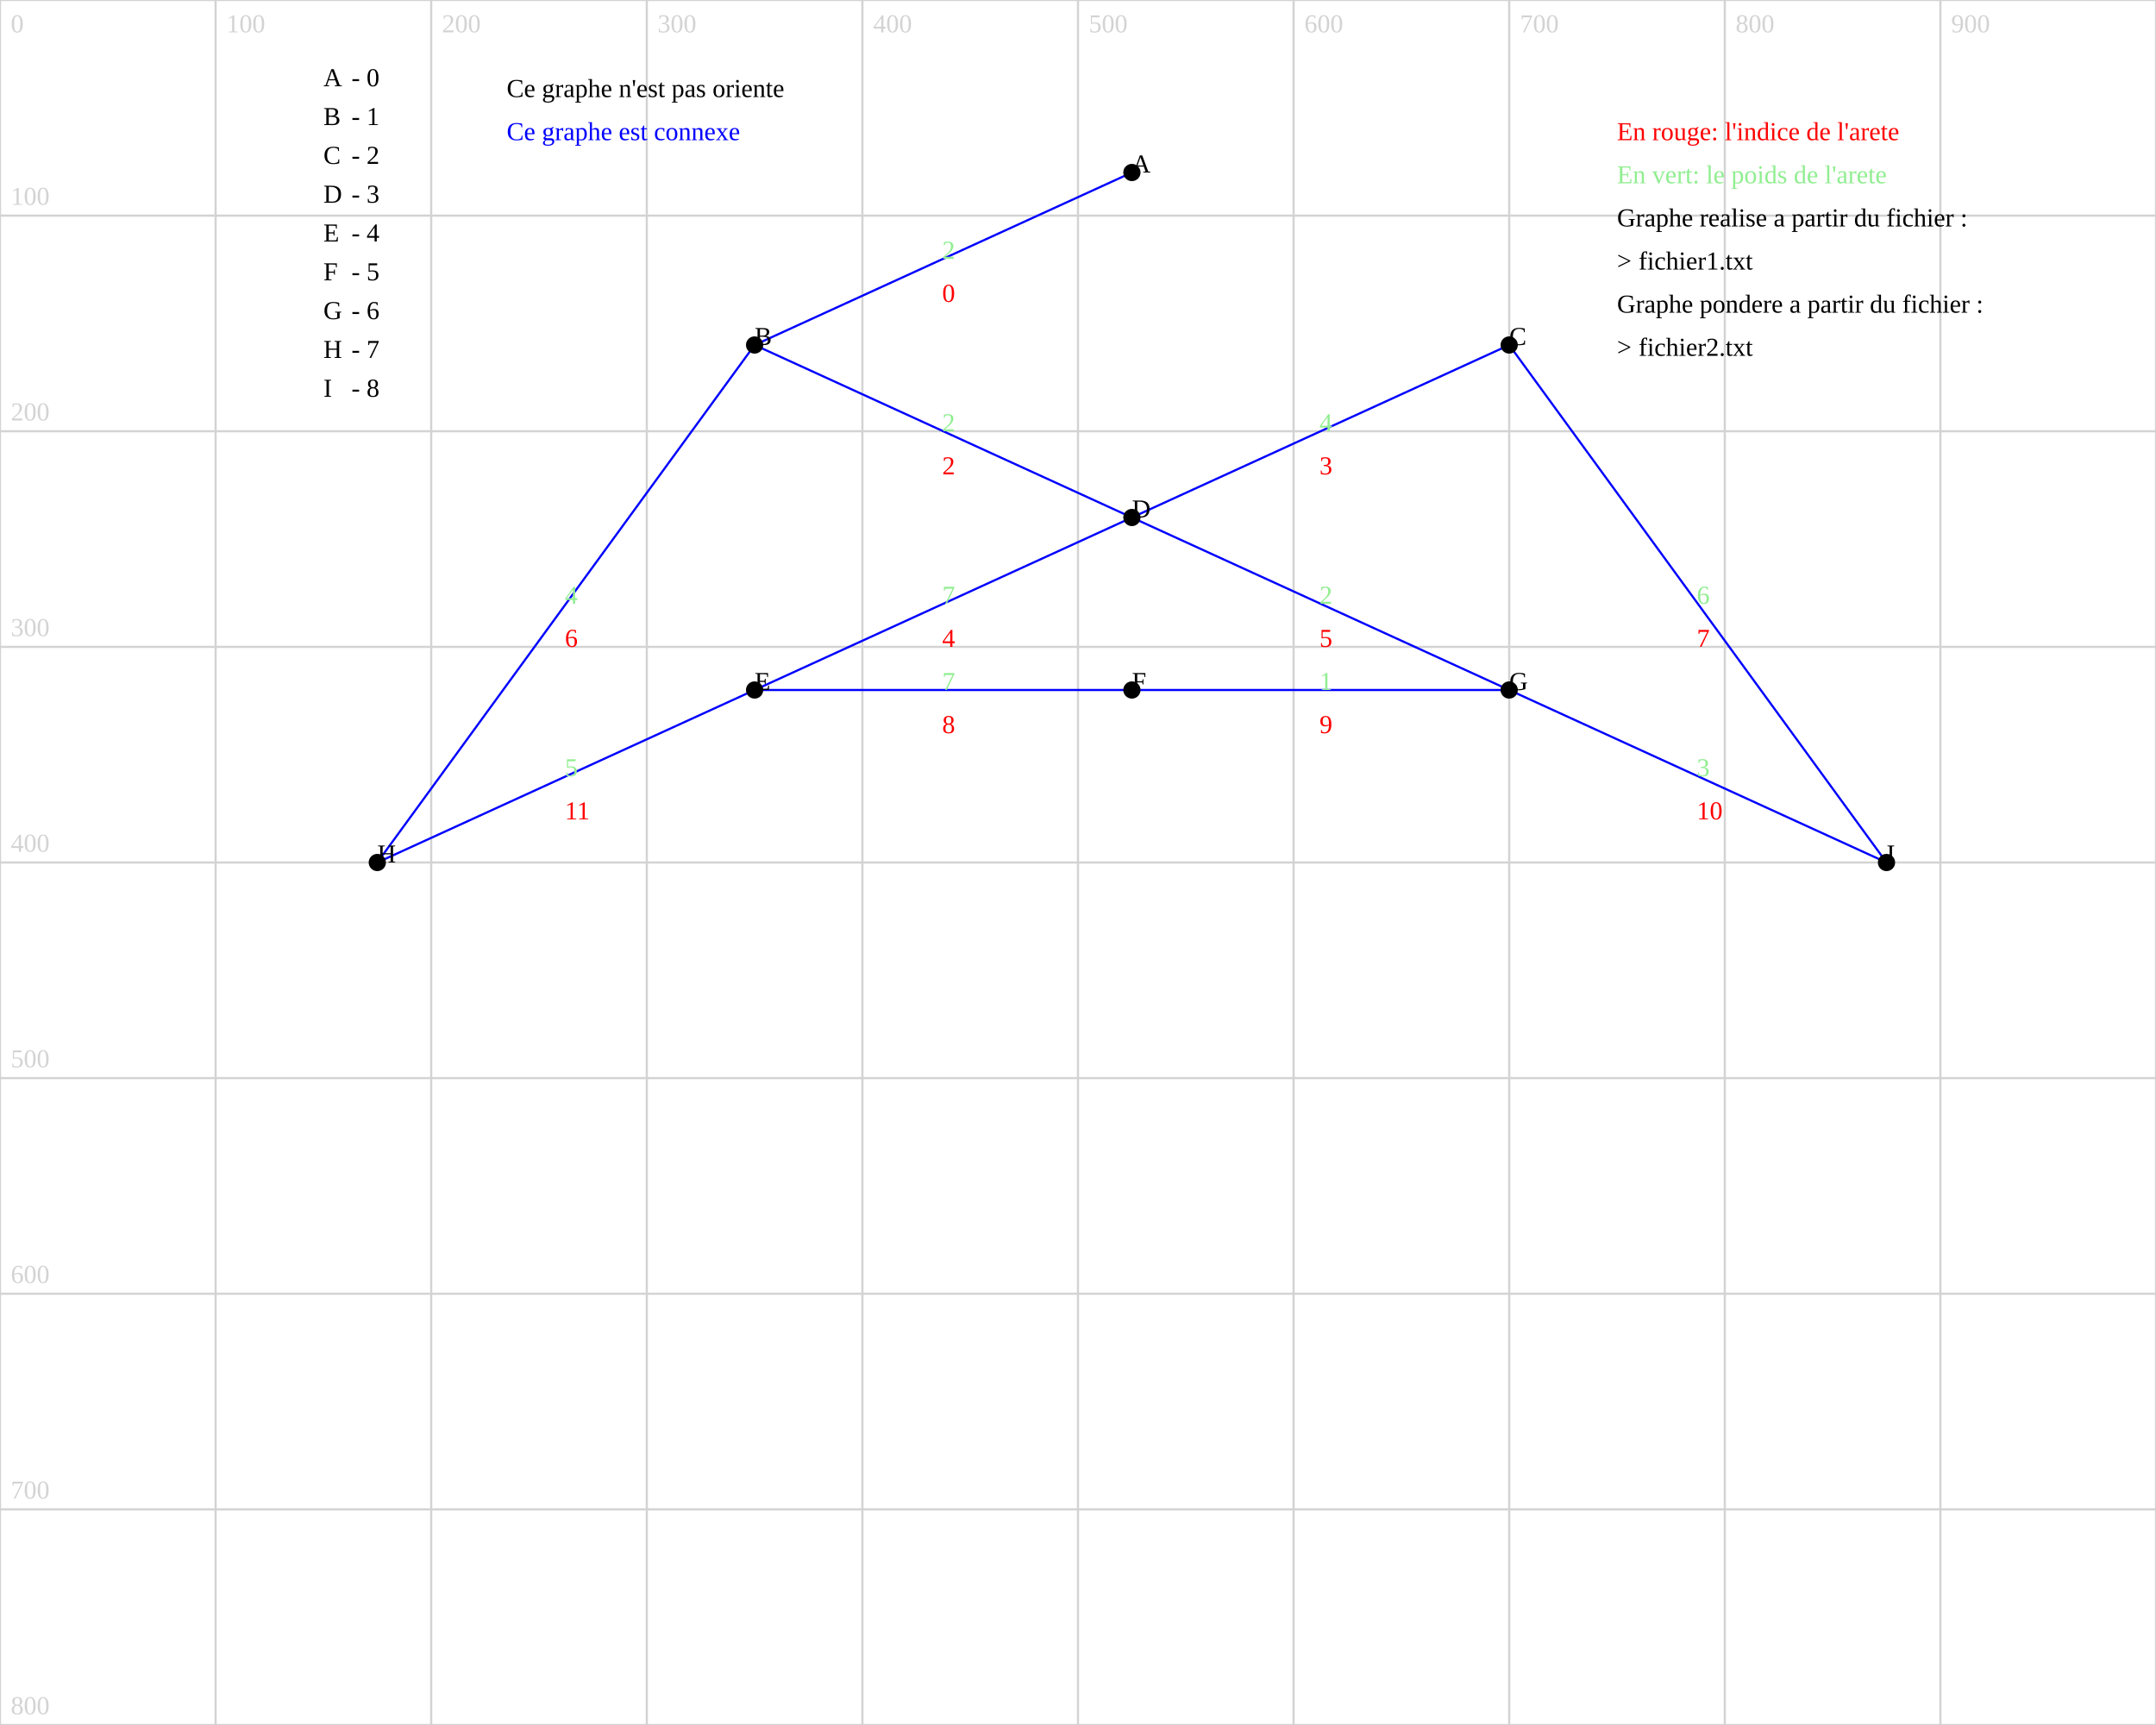
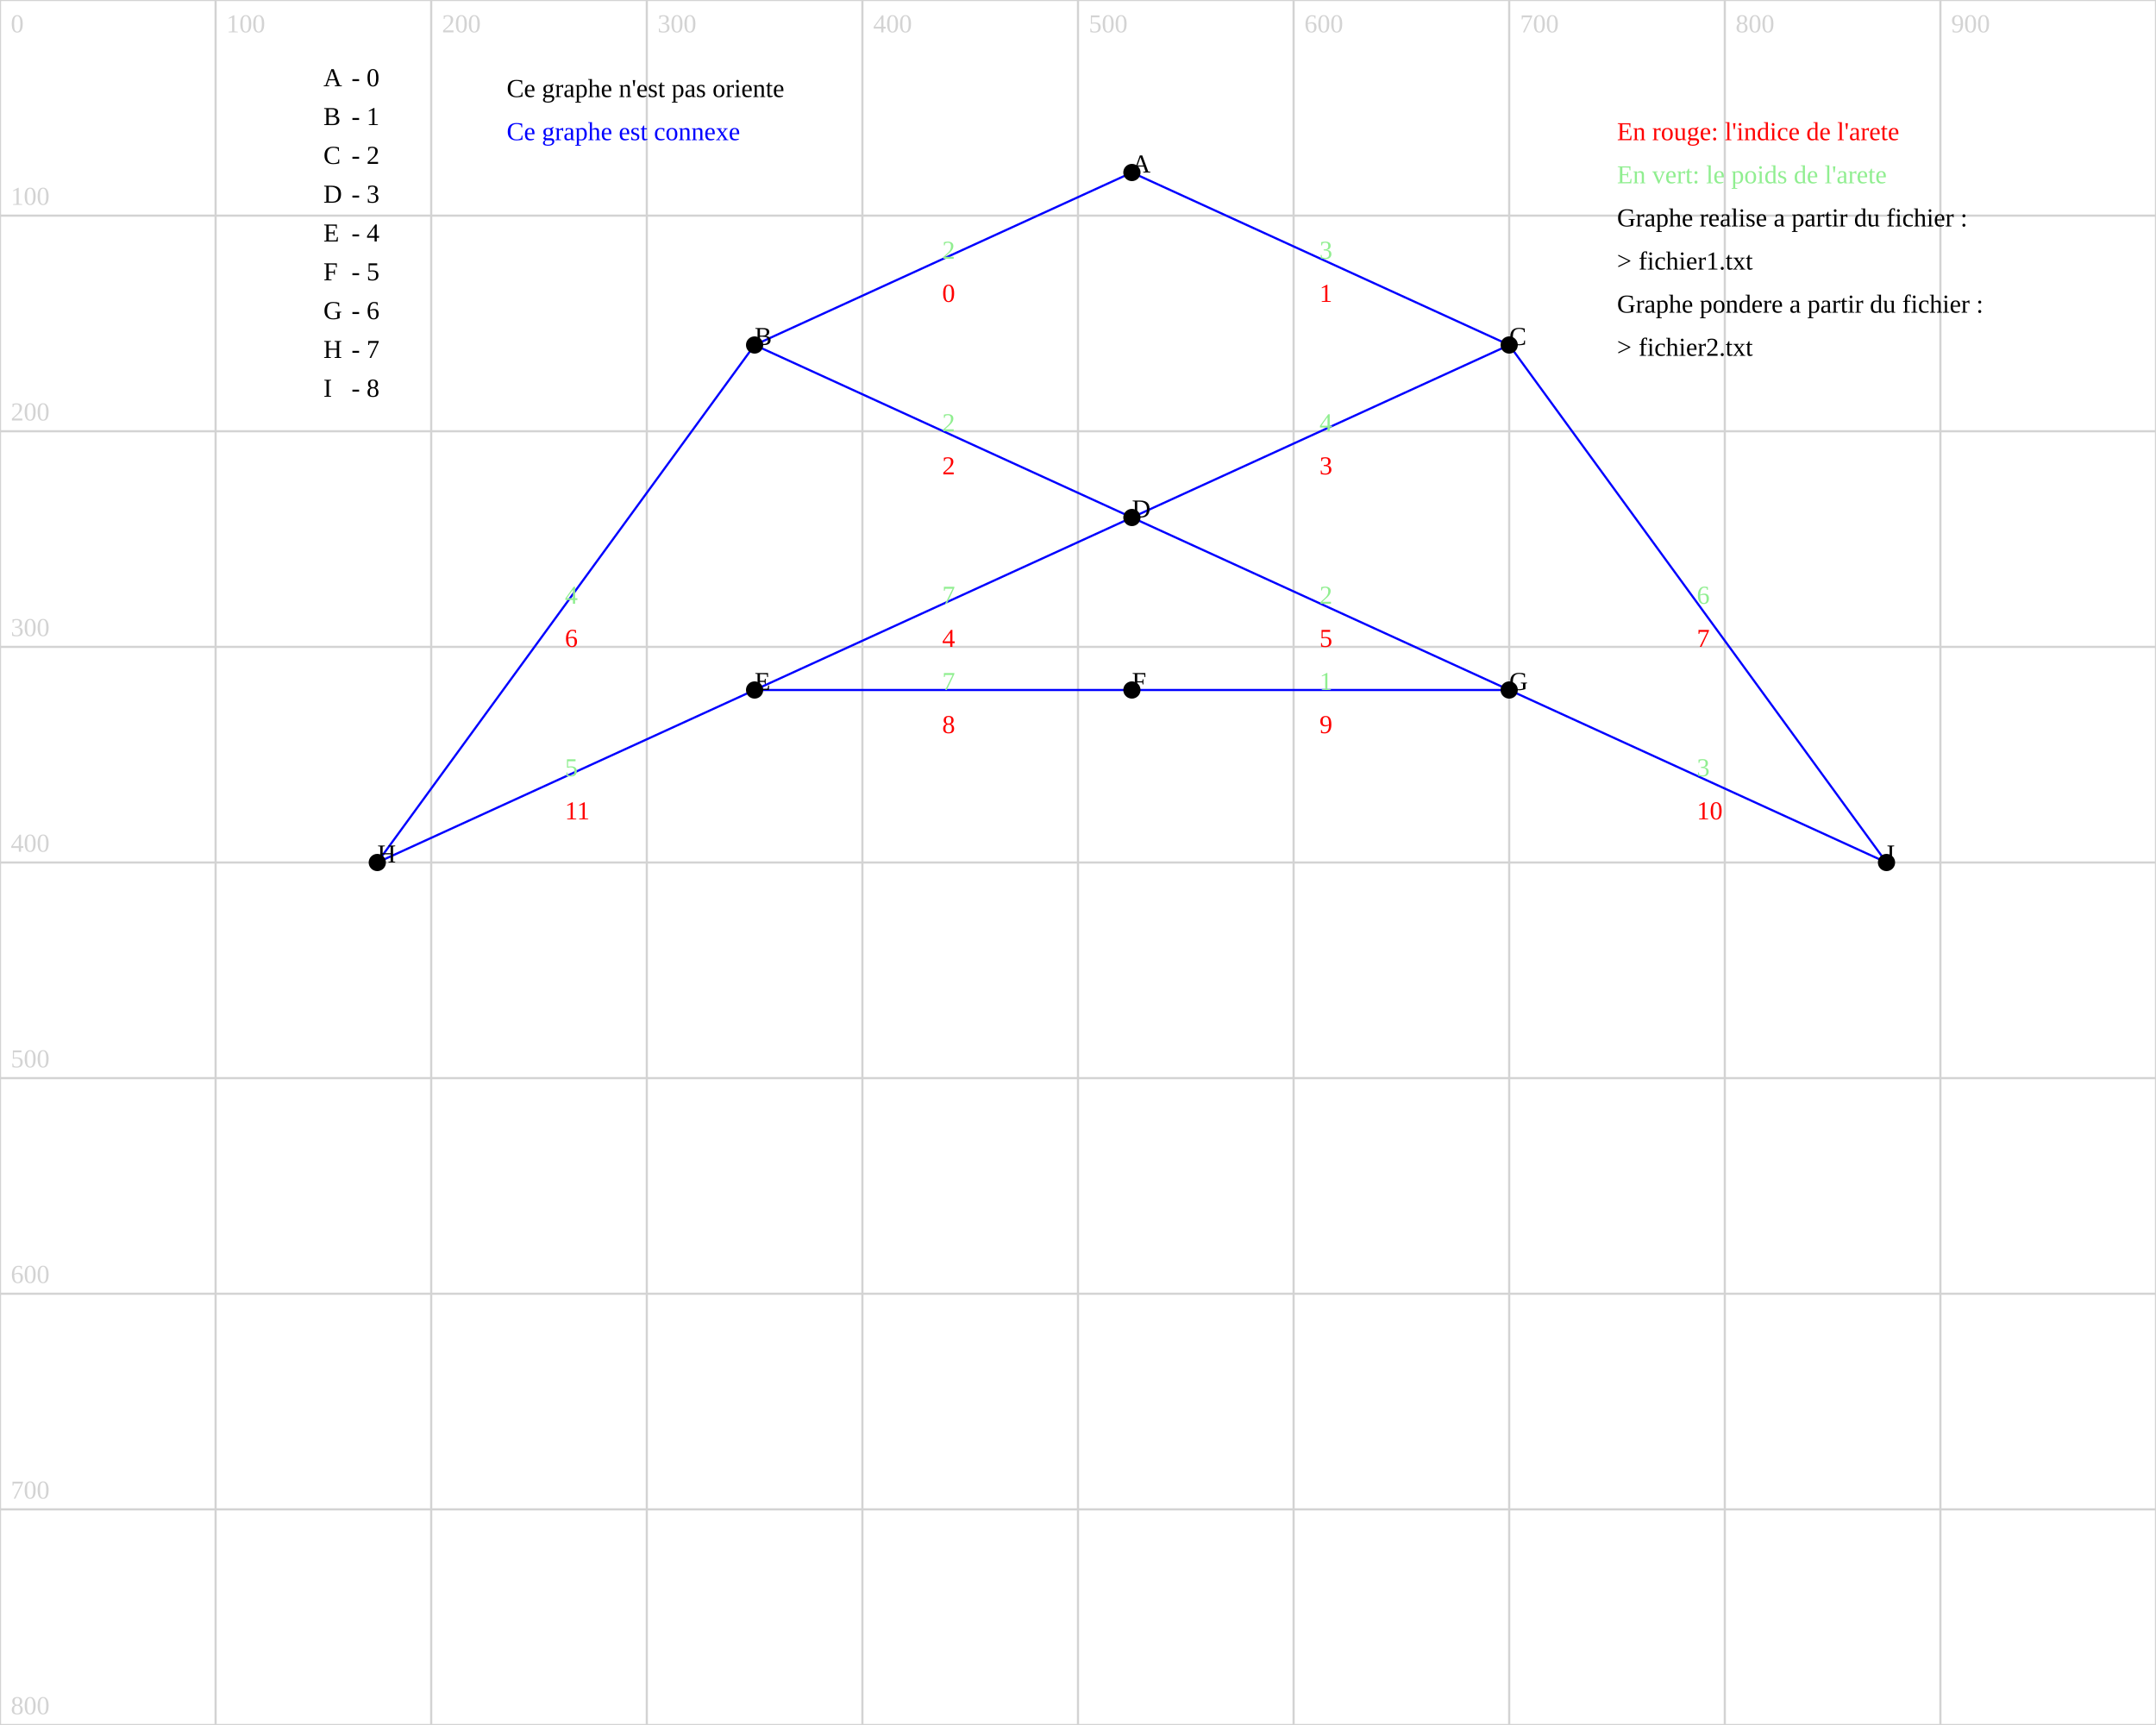
<svg xmlns="http://www.w3.org/2000/svg" version="1.1" width="1000" height="800">
  <line x1="0" y1="0" x2="1000" y2="0" stroke="lightgrey" />
  <text x="5" y="-5" fill="lightgrey">0</text>
  <line x1="0" y1="100" x2="1000" y2="100" stroke="lightgrey" />
  <text x="5" y="95" fill="lightgrey">100</text>
  <line x1="0" y1="200" x2="1000" y2="200" stroke="lightgrey" />
  <text x="5" y="195" fill="lightgrey">200</text>
  <line x1="0" y1="300" x2="1000" y2="300" stroke="lightgrey" />
  <text x="5" y="295" fill="lightgrey">300</text>
  <line x1="0" y1="400" x2="1000" y2="400" stroke="lightgrey" />
  <text x="5" y="395" fill="lightgrey">400</text>
  <line x1="0" y1="500" x2="1000" y2="500" stroke="lightgrey" />
  <text x="5" y="495" fill="lightgrey">500</text>
  <line x1="0" y1="600" x2="1000" y2="600" stroke="lightgrey" />
  <text x="5" y="595" fill="lightgrey">600</text>
  <line x1="0" y1="700" x2="1000" y2="700" stroke="lightgrey" />
  <text x="5" y="695" fill="lightgrey">700</text>
  <line x1="0" y1="800" x2="1000" y2="800" stroke="lightgrey" />
  <text x="5" y="795" fill="lightgrey">800</text>
  <line x1="0" y1="0" x2="0" y2="800" stroke="lightgrey" />
  <text x="5" y="15" fill="lightgrey">0</text>
  <line x1="100" y1="0" x2="100" y2="800" stroke="lightgrey" />
  <text x="105" y="15" fill="lightgrey">100</text>
  <line x1="200" y1="0" x2="200" y2="800" stroke="lightgrey" />
  <text x="205" y="15" fill="lightgrey">200</text>
  <line x1="300" y1="0" x2="300" y2="800" stroke="lightgrey" />
  <text x="305" y="15" fill="lightgrey">300</text>
  <line x1="400" y1="0" x2="400" y2="800" stroke="lightgrey" />
  <text x="405" y="15" fill="lightgrey">400</text>
  <line x1="500" y1="0" x2="500" y2="800" stroke="lightgrey" />
  <text x="505" y="15" fill="lightgrey">500</text>
  <line x1="600" y1="0" x2="600" y2="800" stroke="lightgrey" />
  <text x="605" y="15" fill="lightgrey">600</text>
  <line x1="700" y1="0" x2="700" y2="800" stroke="lightgrey" />
  <text x="705" y="15" fill="lightgrey">700</text>
  <line x1="800" y1="0" x2="800" y2="800" stroke="lightgrey" />
  <text x="805" y="15" fill="lightgrey">800</text>
  <line x1="900" y1="0" x2="900" y2="800" stroke="lightgrey" />
  <text x="905" y="15" fill="lightgrey">900</text>
  <line x1="1000" y1="0" x2="1000" y2="800" stroke="lightgrey" />
  <text x="1005" y="15" fill="lightgrey">1000</text>
  <text x="750" y="65" fill="red">En rouge: l'indice de l'arete</text>
  <text x="750" y="85" fill="lightgreen">En vert: le poids de l'arete</text>
  <text x="750" y="105" fill="black">Graphe realise a partir du fichier : </text>
  <text x="750" y="125" fill="black">&gt;</text>
  <text x="760" y="125" fill="black">fichier1.txt</text>
  <text x="235" y="45" fill="black">Ce graphe n'est pas oriente</text>
  <text x="750" y="145" fill="black">Graphe pondere a partir du fichier : </text>
  <text x="750" y="165" fill="black">&gt;</text>
  <text x="760" y="165" fill="black">fichier2.txt</text>
  <line x1="525" y1="80" x2="350" y2="160" stroke="blue" />
  <text x="437" y="120" fill="lightgreen">2</text>
  <text x="437" y="140" fill="red">0</text>
+   <line x1="525" y1="80" x2="700" y2="160" stroke="blue" />
+   <text x="612" y="120" fill="lightgreen">3</text>
+   <text x="612" y="140" fill="red">1</text>
  <line x1="350" y1="160" x2="525" y2="240" stroke="blue" />
  <text x="437" y="200" fill="lightgreen">2</text>
  <text x="437" y="220" fill="red">2</text>
  <line x1="700" y1="160" x2="525" y2="240" stroke="blue" />
  <text x="612" y="200" fill="lightgreen">4</text>
  <text x="612" y="220" fill="red">3</text>
  <line x1="525" y1="240" x2="350" y2="320" stroke="blue" />
  <text x="437" y="280" fill="lightgreen">7</text>
  <text x="437" y="300" fill="red">4</text>
  <line x1="525" y1="240" x2="700" y2="320" stroke="blue" />
  <text x="612" y="280" fill="lightgreen">2</text>
  <text x="612" y="300" fill="red">5</text>
  <line x1="350" y1="160" x2="175" y2="400" stroke="blue" />
  <text x="262" y="280" fill="lightgreen">4</text>
  <text x="262" y="300" fill="red">6</text>
  <line x1="700" y1="160" x2="875" y2="400" stroke="blue" />
  <text x="787" y="280" fill="lightgreen">6</text>
  <text x="787" y="300" fill="red">7</text>
  <line x1="350" y1="320" x2="525" y2="320" stroke="blue" />
  <text x="437" y="320" fill="lightgreen">7</text>
  <text x="437" y="340" fill="red">8</text>
  <line x1="525" y1="320" x2="700" y2="320" stroke="blue" />
  <text x="612" y="320" fill="lightgreen">1</text>
  <text x="612" y="340" fill="red">9</text>
  <line x1="700" y1="320" x2="875" y2="400" stroke="blue" />
  <text x="787" y="360" fill="lightgreen">3</text>
  <text x="787" y="380" fill="red">10</text>
  <line x1="350" y1="320" x2="175" y2="400" stroke="blue" />
  <text x="262" y="360" fill="lightgreen">5</text>
  <text x="262" y="380" fill="red">11</text>
  <circle cx="525" cy="80" r="4" fill="black" />
  <text x="525" y="80" fill="black">A</text>
  <text x="150" y="40" fill="black">A</text>
  <text x="163" y="40" fill="black">-</text>
  <text x="170" y="40" fill="black">0</text>
  <circle cx="350" cy="160" r="4" fill="black" />
  <text x="350" y="160" fill="black">B</text>
  <text x="150" y="58" fill="black">B</text>
  <text x="163" y="58" fill="black">-</text>
  <text x="170" y="58" fill="black">1</text>
  <circle cx="700" cy="160" r="4" fill="black" />
  <text x="700" y="160" fill="black">C</text>
  <text x="150" y="76" fill="black">C</text>
  <text x="163" y="76" fill="black">-</text>
  <text x="170" y="76" fill="black">2</text>
  <circle cx="525" cy="240" r="4" fill="black" />
  <text x="525" y="240" fill="black">D</text>
  <text x="150" y="94" fill="black">D</text>
  <text x="163" y="94" fill="black">-</text>
  <text x="170" y="94" fill="black">3</text>
  <circle cx="350" cy="320" r="4" fill="black" />
  <text x="350" y="320" fill="black">E</text>
  <text x="150" y="112" fill="black">E</text>
  <text x="163" y="112" fill="black">-</text>
  <text x="170" y="112" fill="black">4</text>
  <circle cx="525" cy="320" r="4" fill="black" />
  <text x="525" y="320" fill="black">F</text>
  <text x="150" y="130" fill="black">F</text>
  <text x="163" y="130" fill="black">-</text>
  <text x="170" y="130" fill="black">5</text>
  <circle cx="700" cy="320" r="4" fill="black" />
  <text x="700" y="320" fill="black">G</text>
  <text x="150" y="148" fill="black">G</text>
  <text x="163" y="148" fill="black">-</text>
  <text x="170" y="148" fill="black">6</text>
  <circle cx="175" cy="400" r="4" fill="black" />
  <text x="175" y="400" fill="black">H</text>
  <text x="150" y="166" fill="black">H</text>
  <text x="163" y="166" fill="black">-</text>
  <text x="170" y="166" fill="black">7</text>
  <circle cx="875" cy="400" r="4" fill="black" />
  <text x="875" y="400" fill="black">I</text>
  <text x="150" y="184" fill="black">I</text>
  <text x="163" y="184" fill="black">-</text>
  <text x="170" y="184" fill="black">8</text>
  <text x="235" y="65" fill="blue">Ce graphe est connexe</text>
</svg>
